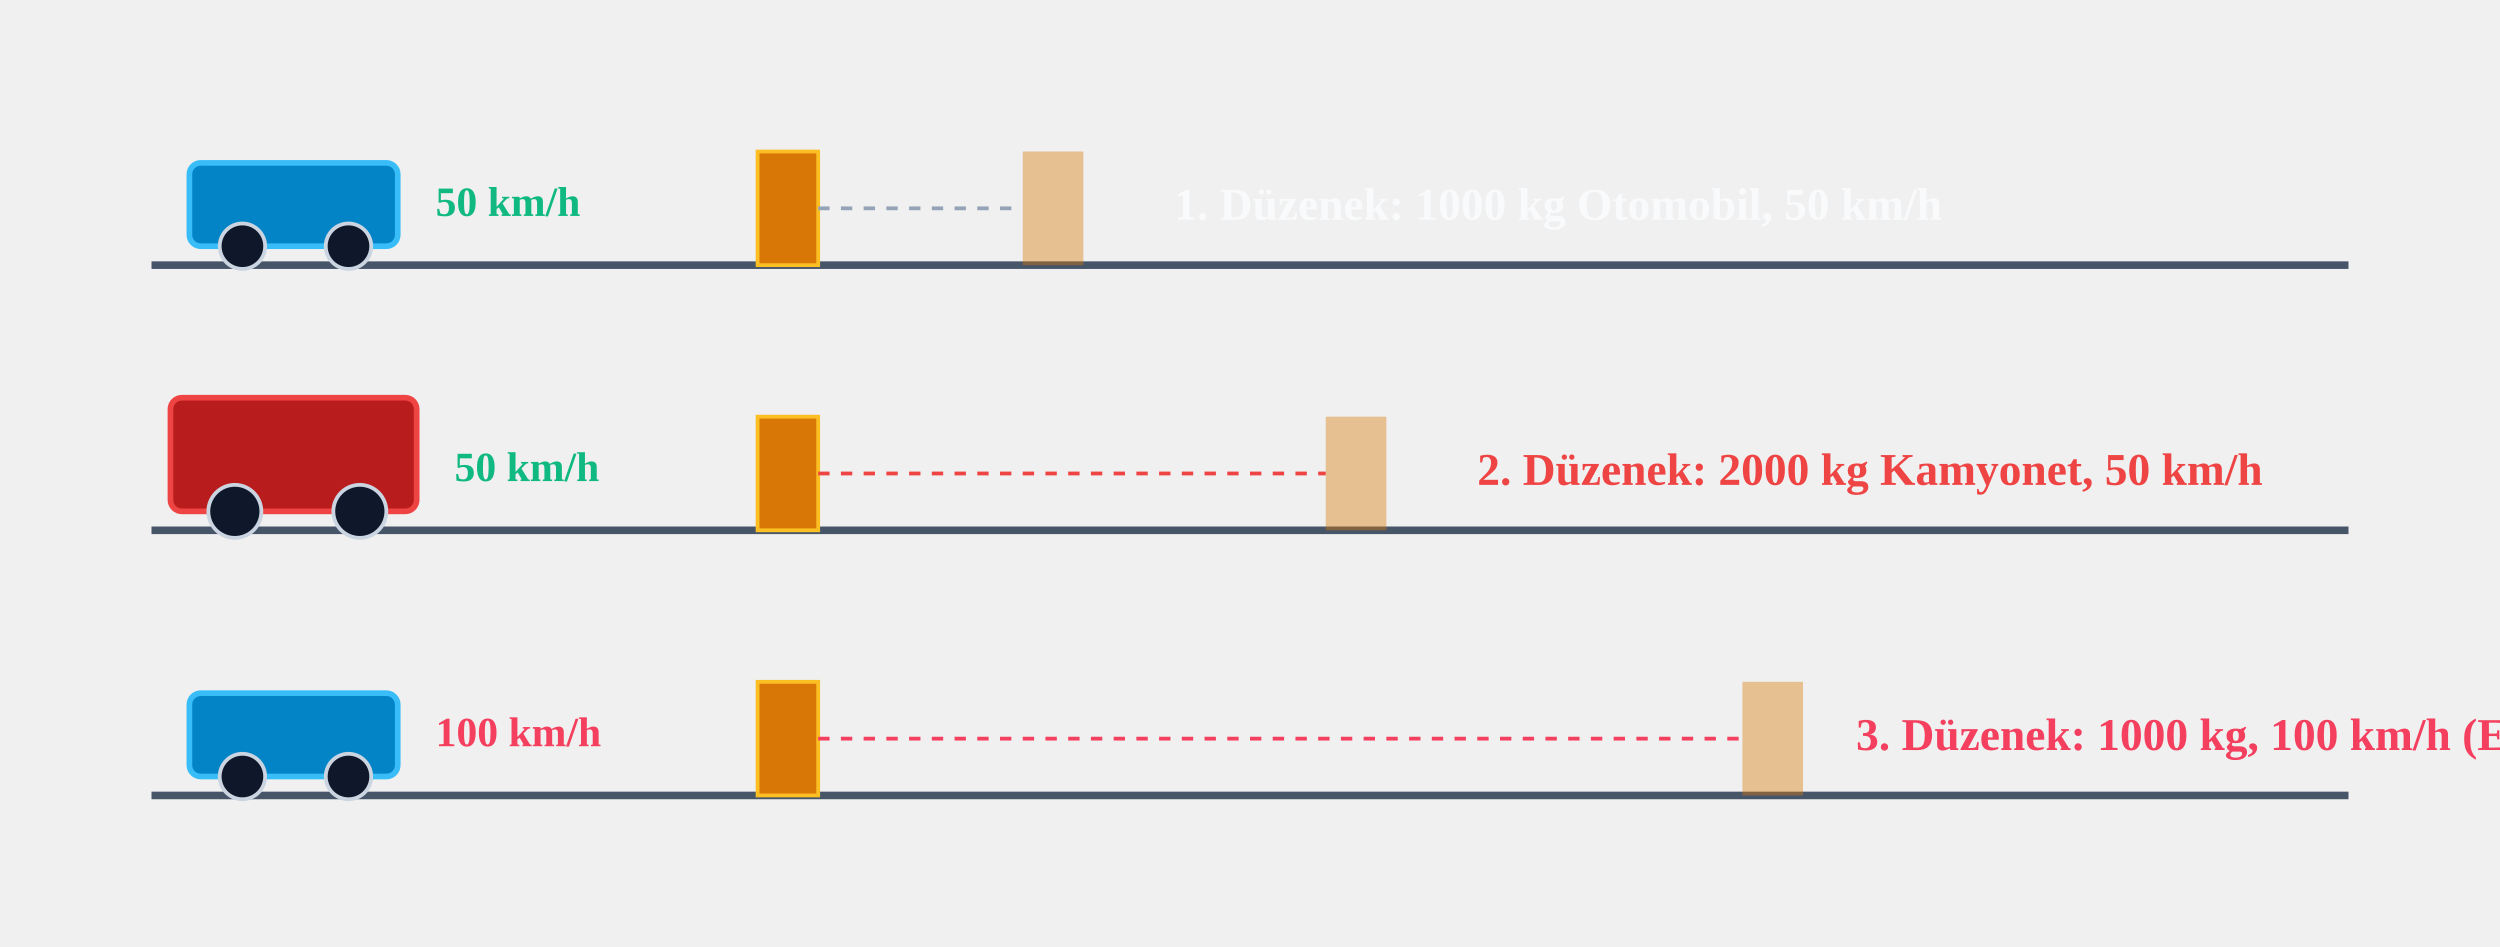
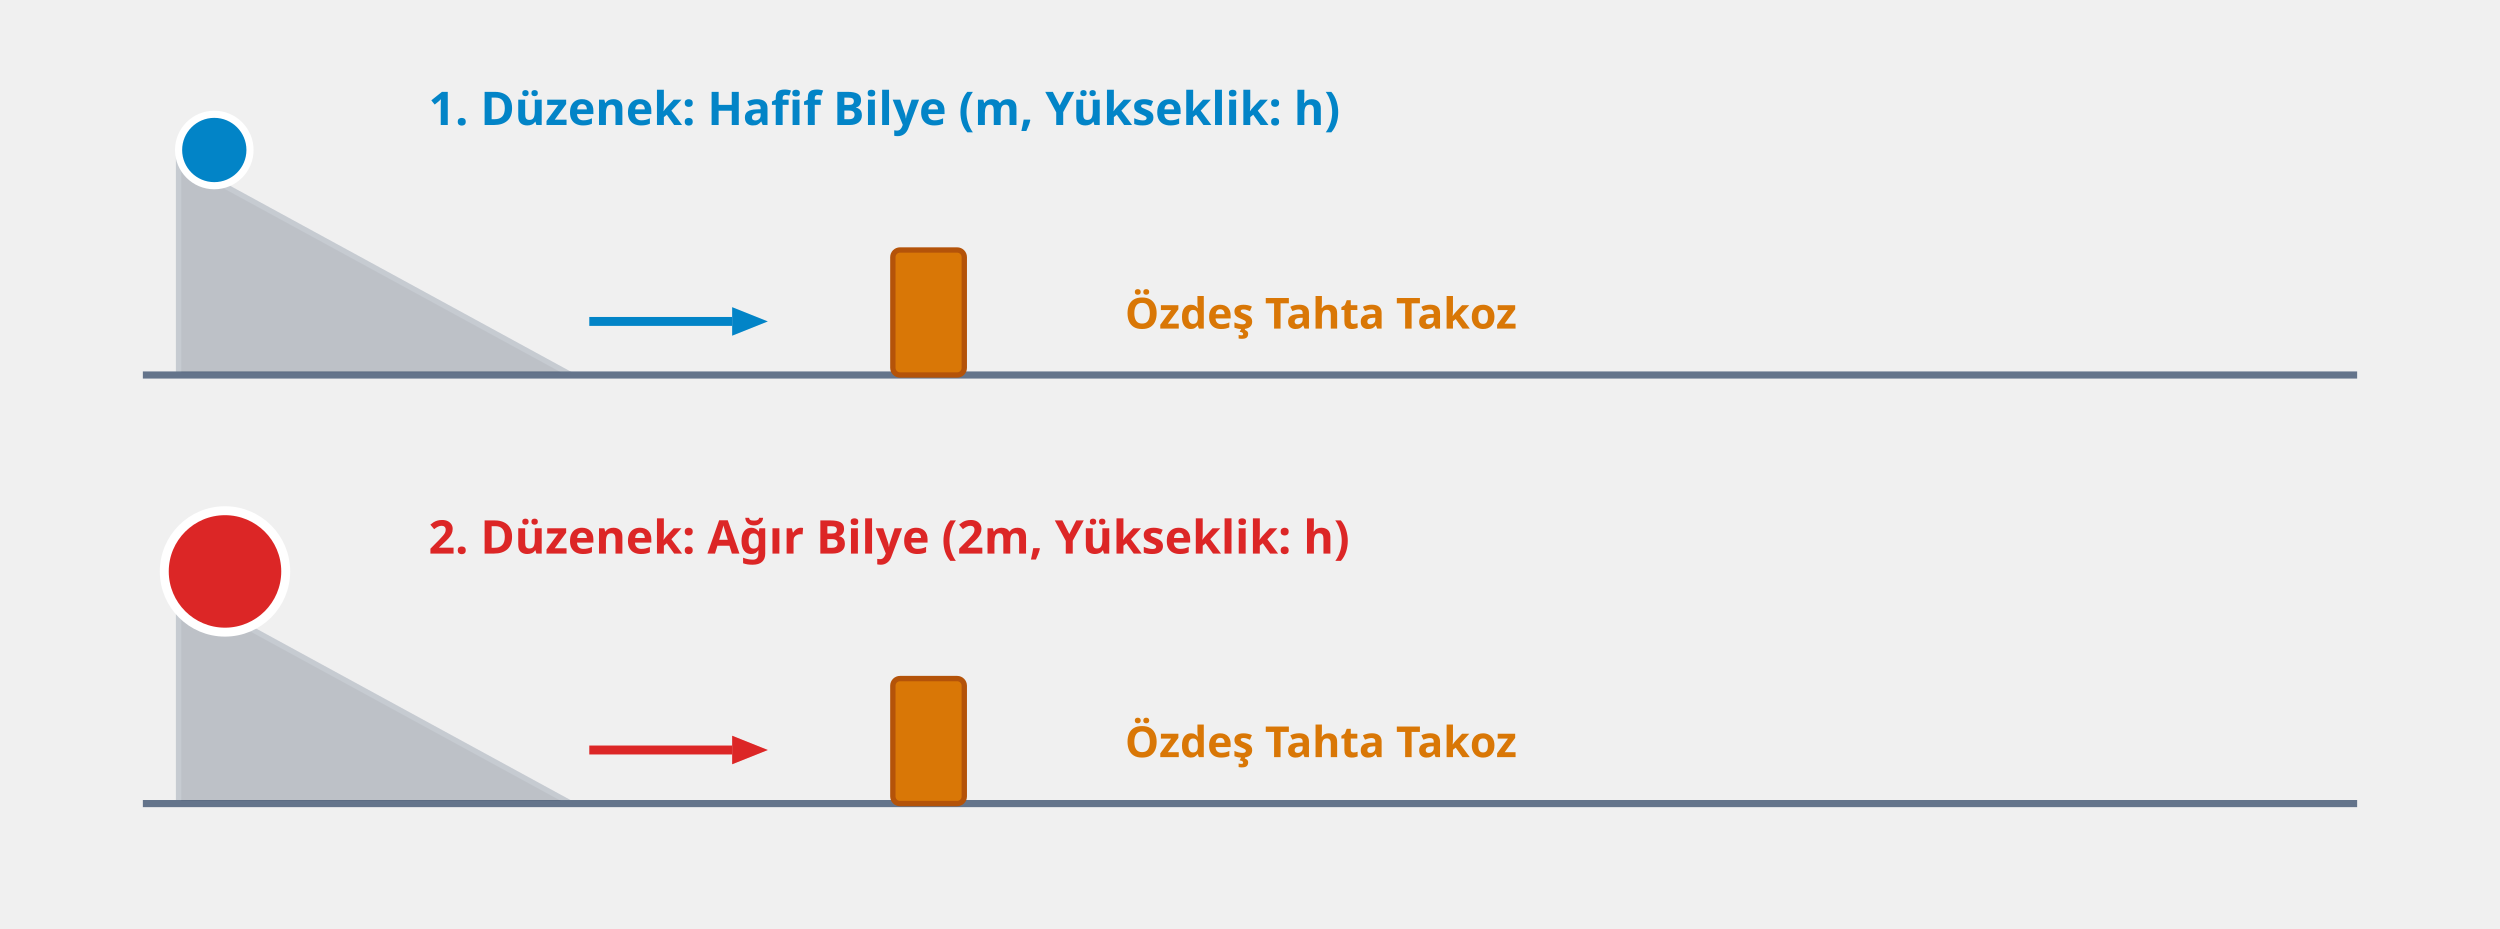
- <svg xmlns="http://www.w3.org/2000/svg" viewBox="0 0 660 250" width="100%" height="100%">
+ <svg xmlns="http://www.w3.org/2000/svg" viewBox="0 0 700 260" width="100%" height="100%">
  <rect width="100%" height="100%" fill="none" />
-   <g transform="translate(40, 25)">
-     <line x1="0" y1="45" x2="580" y2="45" stroke="#475569" stroke-width="2" />
-     <rect x="10" y="18" width="55" height="22" rx="3" fill="#0284c7" stroke="#38bdf8" stroke-width="1.5" />
-     <circle cx="24" cy="40" r="6" fill="#0f172a" stroke="#cbd5e1" />
-     <circle cx="52" cy="40" r="6" fill="#0f172a" stroke="#cbd5e1" />
-     <text x="75" y="32" fill="#10b981" font-size="11" font-weight="bold">50 km/h</text>
-     <rect x="160" y="15" width="16" height="30" fill="#d97706" stroke="#fbbf24" />
-     <line x1="176" y1="30" x2="230" y2="30" stroke="#94a3b8" stroke-dasharray="3,3" />
-     <rect x="230" y="15" width="16" height="30" fill="#d97706" opacity="0.4" />
-     <text x="270" y="33" fill="#f8fafc" font-size="12" font-weight="bold">1. Düzenek: 1000 kg Otomobil, 50 km/h</text>
+   <g transform="translate(40, 20)">
+     <line x1="0" y1="85" x2="620" y2="85" stroke="#64748b" stroke-width="2" />
+     <polygon points="10,85 120,85 10,25" fill="#475569" opacity="0.3" stroke="#64748b" stroke-width="1.5" />
+     <circle cx="20" cy="22" r="10" fill="#0284c7" stroke="#ffffff" stroke-width="2" />
+     <text x="80" y="15" fill="#0284c7" font-size="13" font-weight="bold" font-family="system-ui, sans-serif">1. Düzenek: Hafif Bilye (m, Yükseklik: h)</text>
+     <line x1="125" y1="70" x2="165" y2="70" stroke="#0284c7" stroke-width="2.5" />
+     <polygon points="165,66 175,70 165,74" fill="#0284c7" />
+     <rect x="210" y="50" width="20" height="35" fill="#d97706" stroke="#b45309" stroke-width="1.5" rx="2" />
+     <text x="275" y="72" fill="#d97706" font-size="12" font-weight="bold" font-family="system-ui, sans-serif">Özdeş Tahta Takoz</text>
  </g>
-   <g transform="translate(40, 95)">
-     <line x1="0" y1="45" x2="580" y2="45" stroke="#475569" stroke-width="2" />
-     <rect x="5" y="10" width="65" height="30" rx="3" fill="#b91c1c" stroke="#ef4444" stroke-width="1.5" />
-     <circle cx="22" cy="40" r="7" fill="#0f172a" stroke="#cbd5e1" />
-     <circle cx="55" cy="40" r="7" fill="#0f172a" stroke="#cbd5e1" />
-     <text x="80" y="32" fill="#10b981" font-size="11" font-weight="bold">50 km/h</text>
-     <rect x="160" y="15" width="16" height="30" fill="#d97706" stroke="#fbbf24" />
-     <line x1="176" y1="30" x2="310" y2="30" stroke="#ef4444" stroke-dasharray="3,3" />
-     <rect x="310" y="15" width="16" height="30" fill="#d97706" opacity="0.4" />
-     <text x="350" y="33" fill="#ef4444" font-size="12" font-weight="bold">2. Düzenek: 2000 kg Kamyonet, 50 km/h</text>
-   </g>
-   <g transform="translate(40, 165)">
-     <line x1="0" y1="45" x2="580" y2="45" stroke="#475569" stroke-width="2" />
-     <rect x="10" y="18" width="55" height="22" rx="3" fill="#0284c7" stroke="#38bdf8" stroke-width="1.5" />
-     <circle cx="24" cy="40" r="6" fill="#0f172a" stroke="#cbd5e1" />
-     <circle cx="52" cy="40" r="6" fill="#0f172a" stroke="#cbd5e1" />
-     <text x="75" y="32" fill="#f43f5e" font-size="11" font-weight="bold">100 km/h</text>
-     <rect x="160" y="15" width="16" height="30" fill="#d97706" stroke="#fbbf24" />
-     <line x1="176" y1="30" x2="420" y2="30" stroke="#f43f5e" stroke-dasharray="3,3" />
-     <rect x="420" y="15" width="16" height="30" fill="#d97706" opacity="0.4" />
-     <text x="450" y="33" fill="#f43f5e" font-size="12" font-weight="bold">3. Düzenek: 1000 kg, 100 km/h (En Uzak)</text>
+   <g transform="translate(40, 140)">
+     <line x1="0" y1="85" x2="620" y2="85" stroke="#64748b" stroke-width="2" />
+     <polygon points="10,85 120,85 10,25" fill="#475569" opacity="0.3" stroke="#64748b" stroke-width="1.5" />
+     <circle cx="23" cy="20" r="17" fill="#dc2626" stroke="#ffffff" stroke-width="2.5" />
+     <text x="80" y="15" fill="#dc2626" font-size="13" font-weight="bold" font-family="system-ui, sans-serif">2. Düzenek: Ağır Bilye (2m, Yükseklik: h)</text>
+     <line x1="125" y1="70" x2="165" y2="70" stroke="#dc2626" stroke-width="2.5" />
+     <polygon points="165,66 175,70 165,74" fill="#dc2626" />
+     <rect x="210" y="50" width="20" height="35" fill="#d97706" stroke="#b45309" stroke-width="1.5" rx="2" />
+     <text x="275" y="72" fill="#d97706" font-size="12" font-weight="bold" font-family="system-ui, sans-serif">Özdeş Tahta Takoz</text>
  </g>
</svg>
